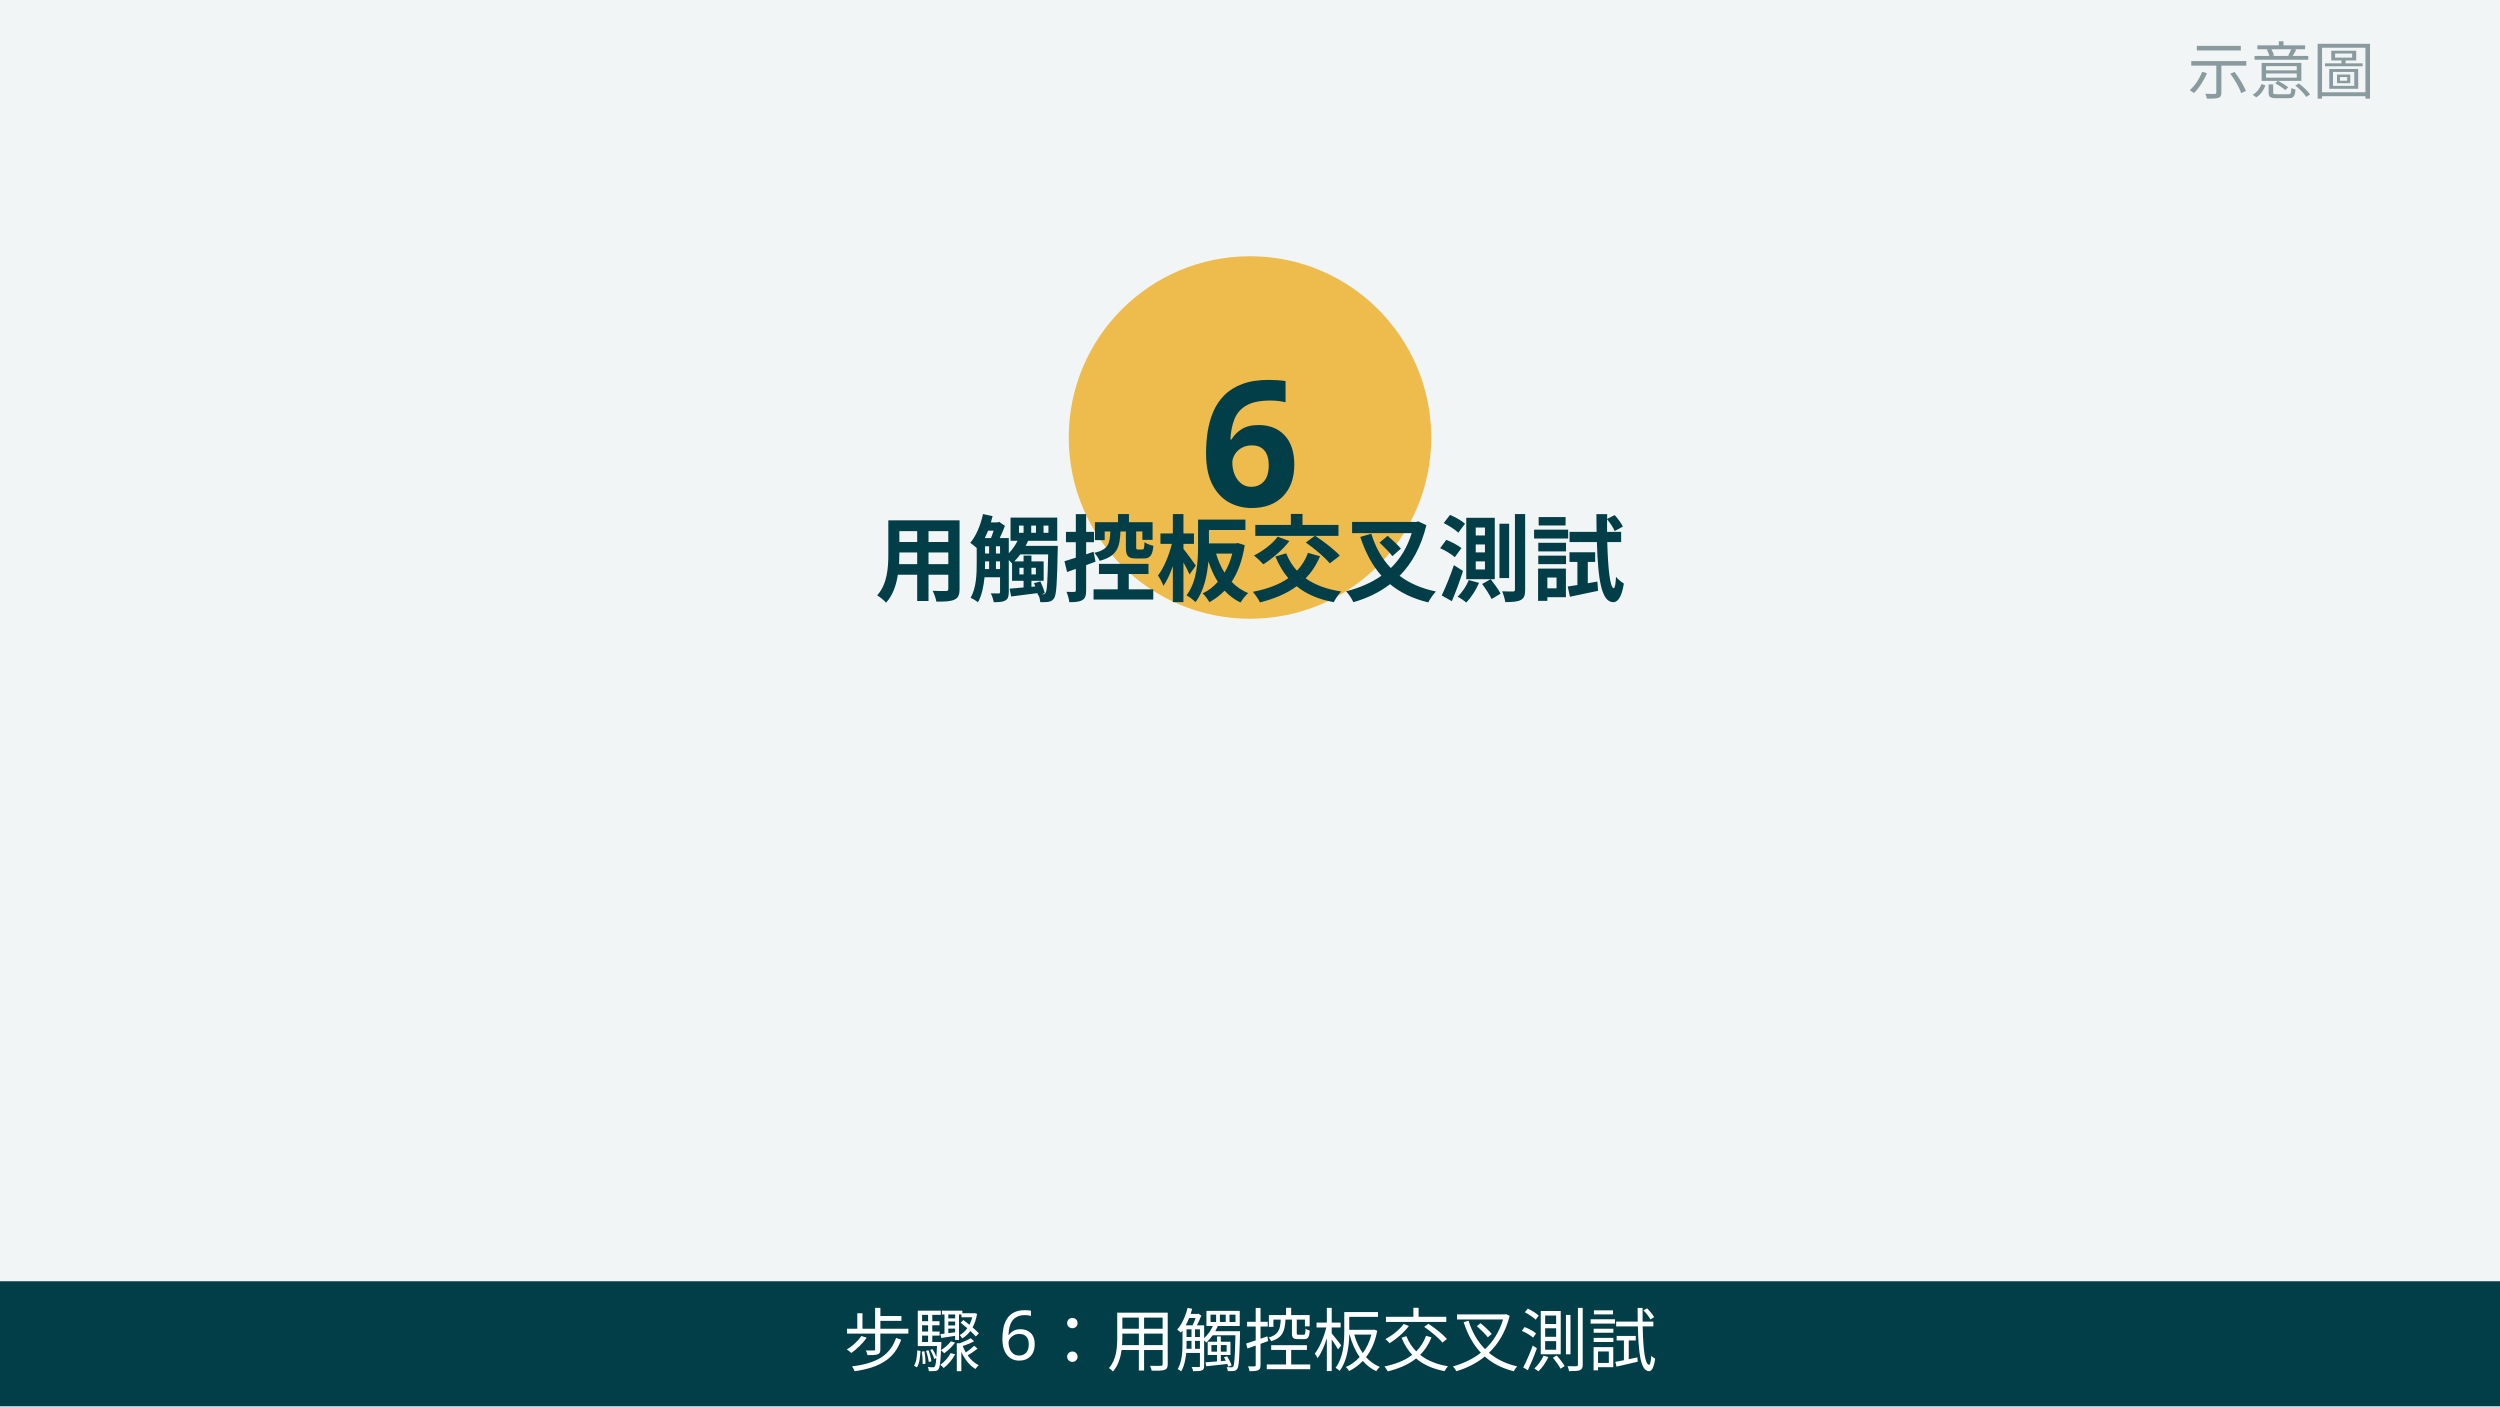
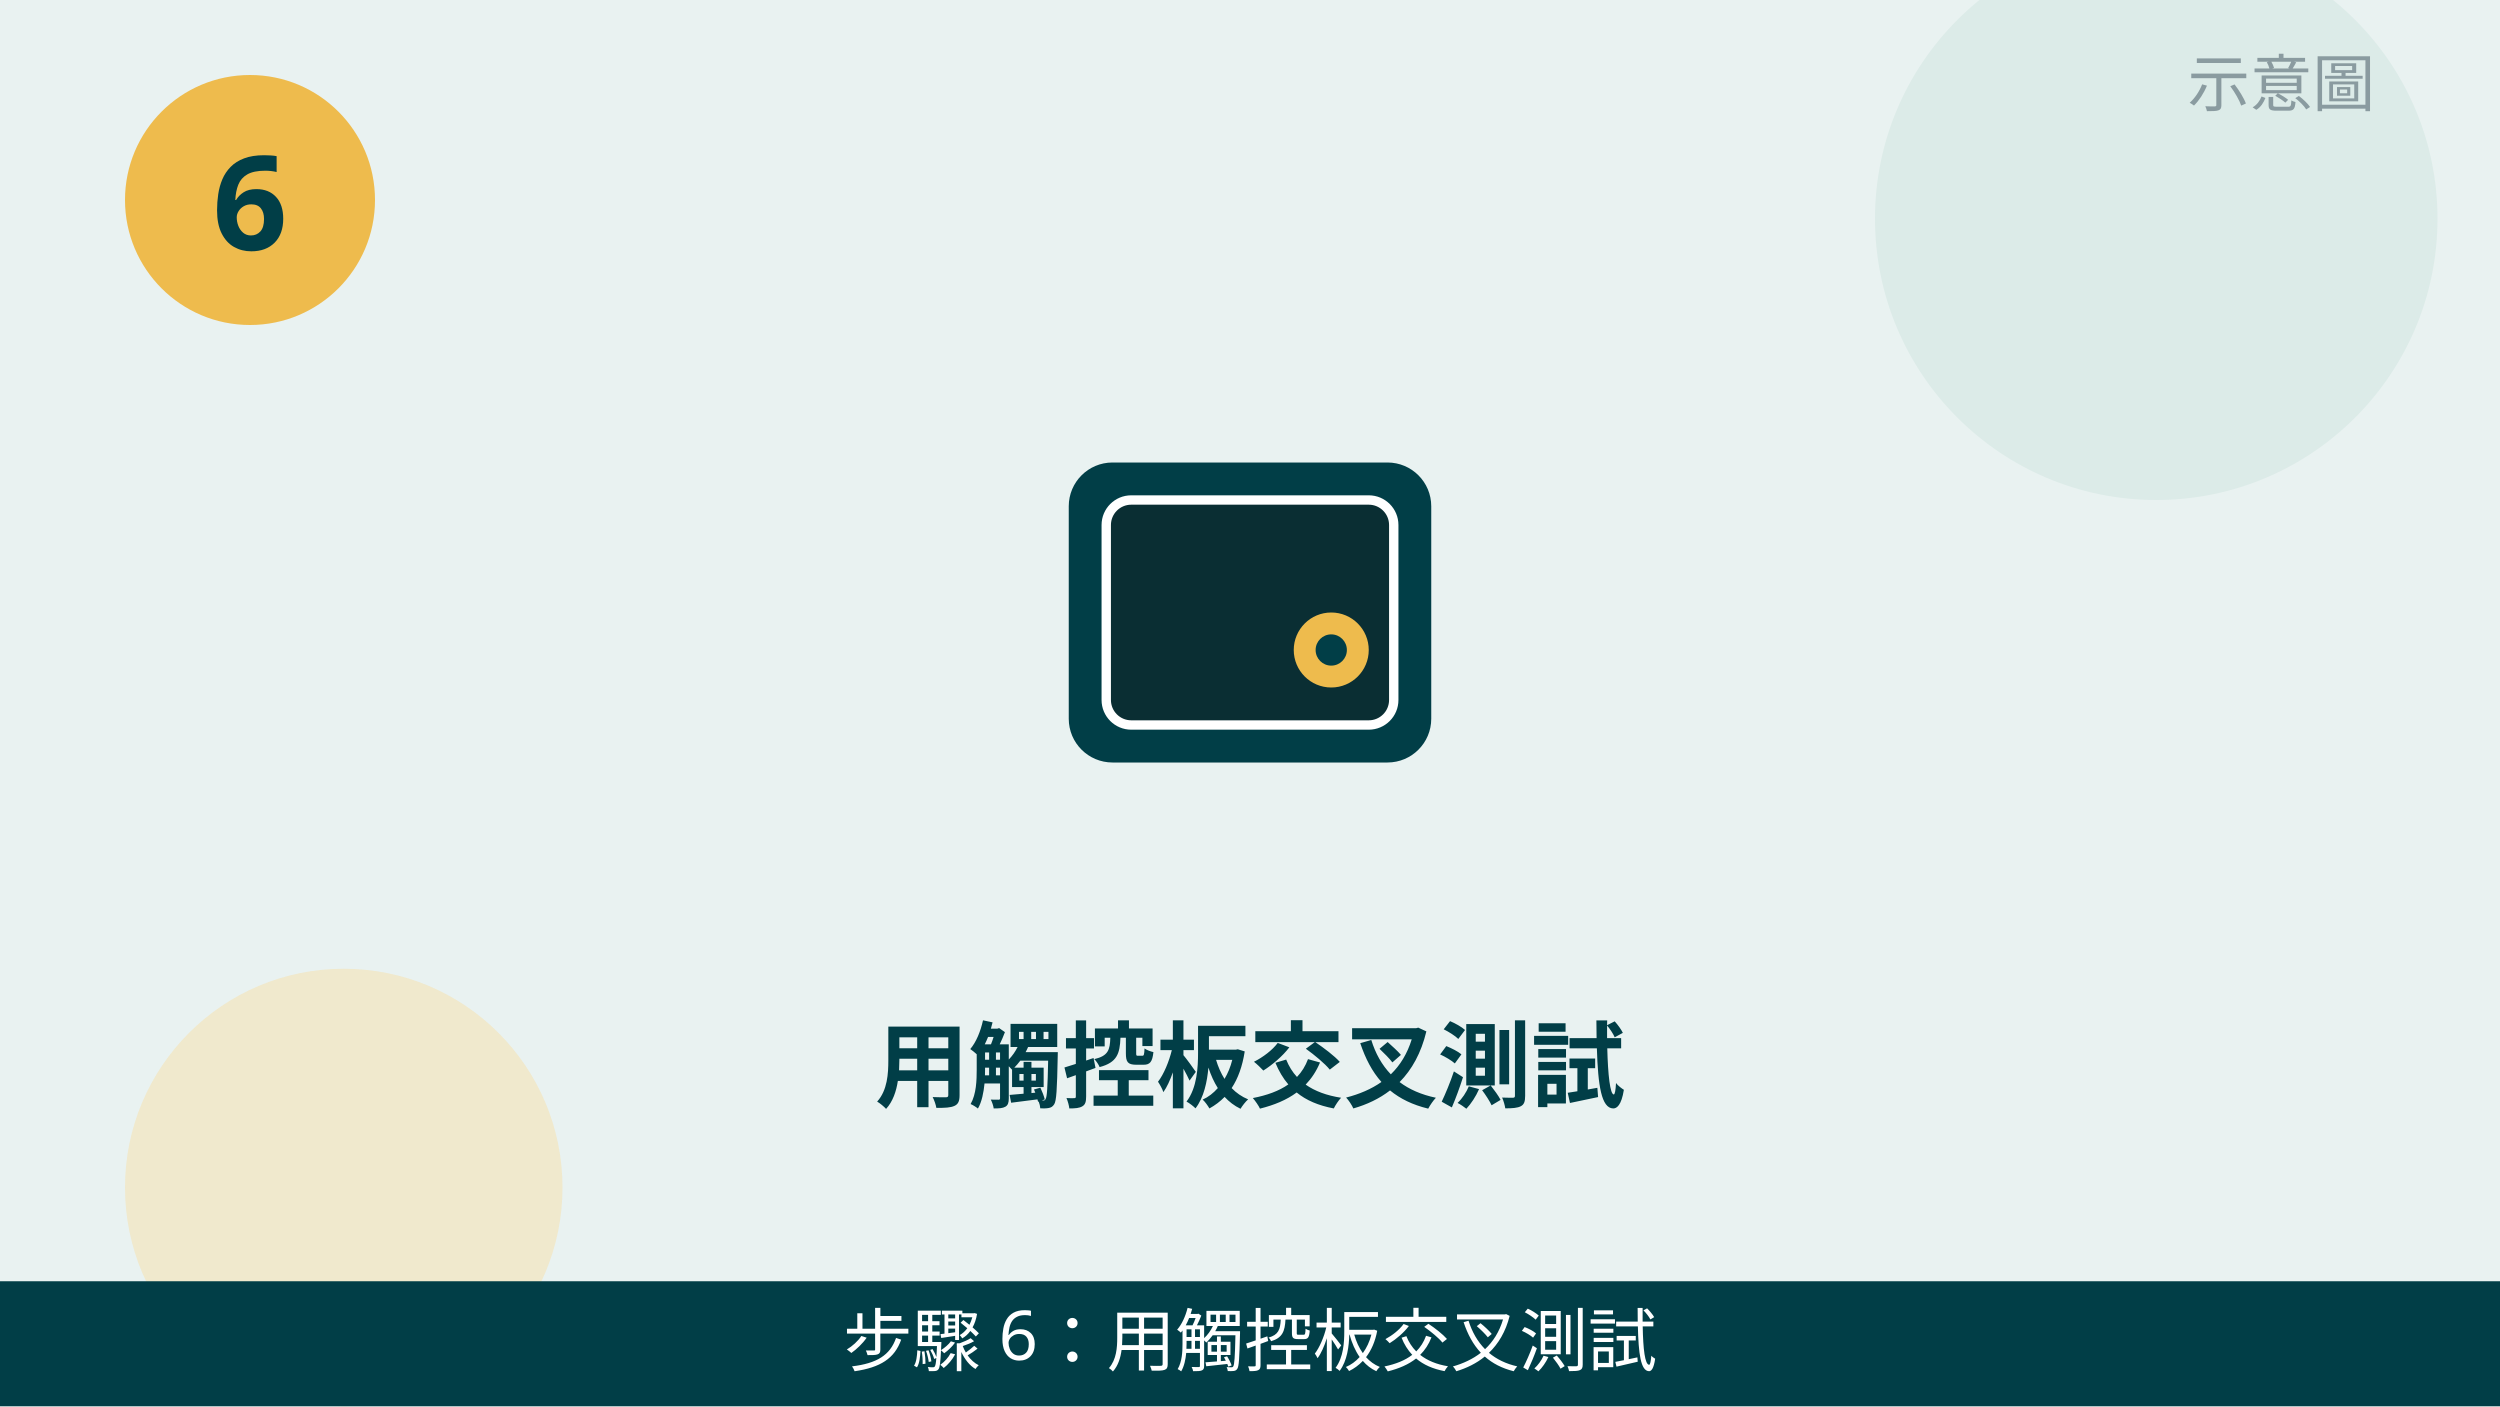
<svg xmlns="http://www.w3.org/2000/svg" width="800" height="450" viewBox="0 0 800 450" font-family="Noto Sans TC, sans-serif">
-   <rect width="800" height="450" fill="#f2f5f5" />
-   <text x="700" y="30" font-size="20" fill="#8a9ba0">示意圖</text>
-   <circle cx="400" cy="140" r="58" fill="#eebb4d" />
-   <text x="400" y="162" font-size="56" fill="#013e47" text-anchor="middle" font-weight="bold">6</text>
-   <text x="400" y="190" font-size="30" fill="#013e47" text-anchor="middle" font-weight="bold">用觸控板交叉測試</text>
+   <rect width="800" height="450" fill="#e9f2f1" />
+   <circle cx="690" cy="70" r="90" fill="#dcebe8" />
+   <circle cx="110" cy="380" r="70" fill="#f3e5bd" opacity="0.7" />
+   <text x="700" y="34" font-size="20" fill="#8a9ba0">示意圖</text>
+   <circle cx="80" cy="64" r="40" fill="#eebb4d" />
+   <text x="80" y="80" font-size="42" fill="#013e47" text-anchor="middle" font-weight="bold">6</text>
+   <g transform="translate(300,96)">
+     <rect x="42" y="52" width="116" height="96" rx="14" fill="#013e47" />
+     <rect x="54" y="64" width="92" height="72" rx="8" fill="#0a2e33" stroke="#ffffff" stroke-width="3" />
+     <circle cx="126" cy="112" r="12" fill="#eebb4d" />
+     <circle cx="126" cy="112" r="5" fill="#013e47" />
+   </g>
+   <text x="400" y="352" font-size="30" fill="#013e47" text-anchor="middle" font-weight="bold">用觸控板交叉測試</text>
  <rect x="0" y="410" width="800" height="40" fill="#013e47" />
  <text x="400" y="437" font-size="22" fill="#ffffff" text-anchor="middle">步驟 6：用觸控板交叉測試</text>
</svg>
